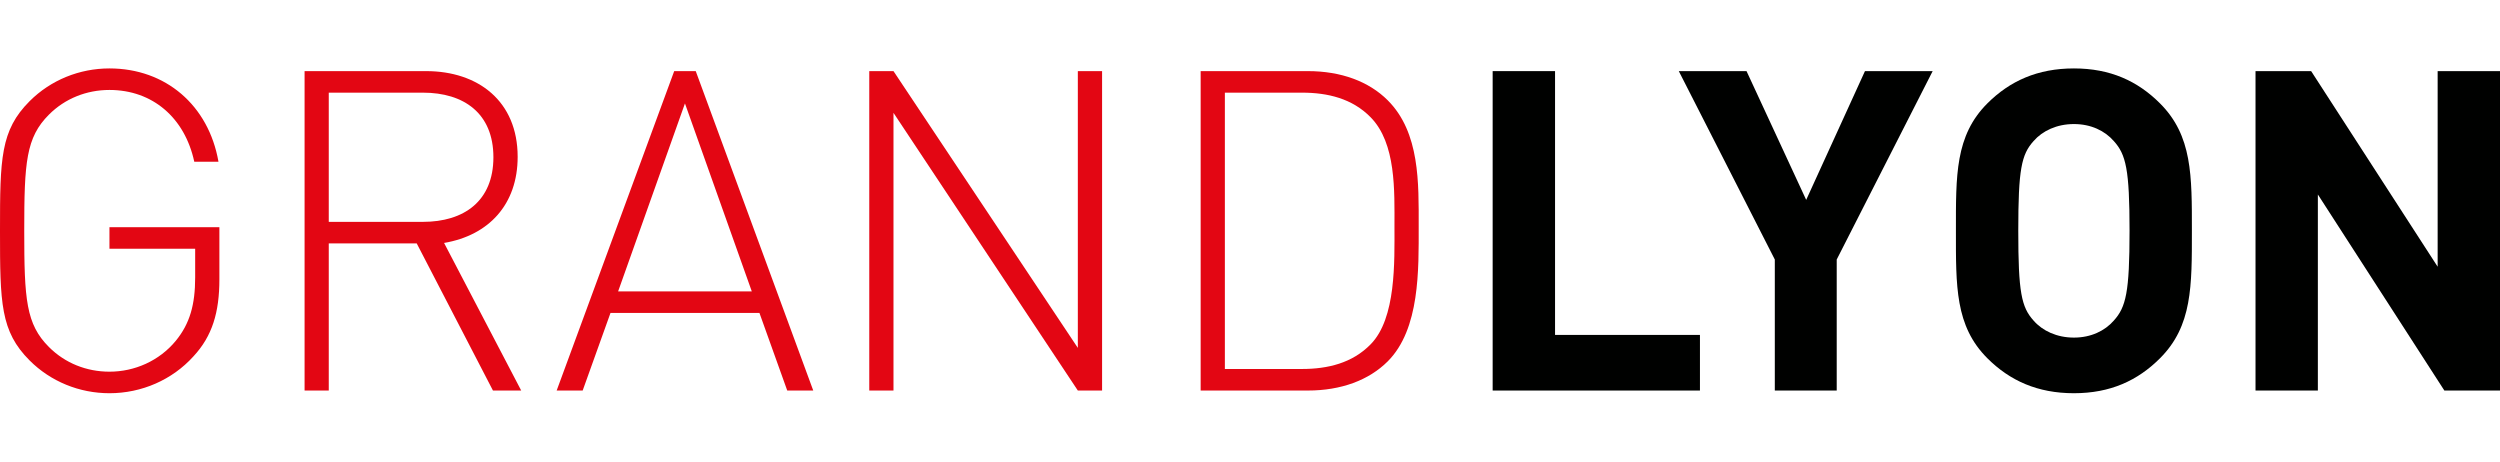
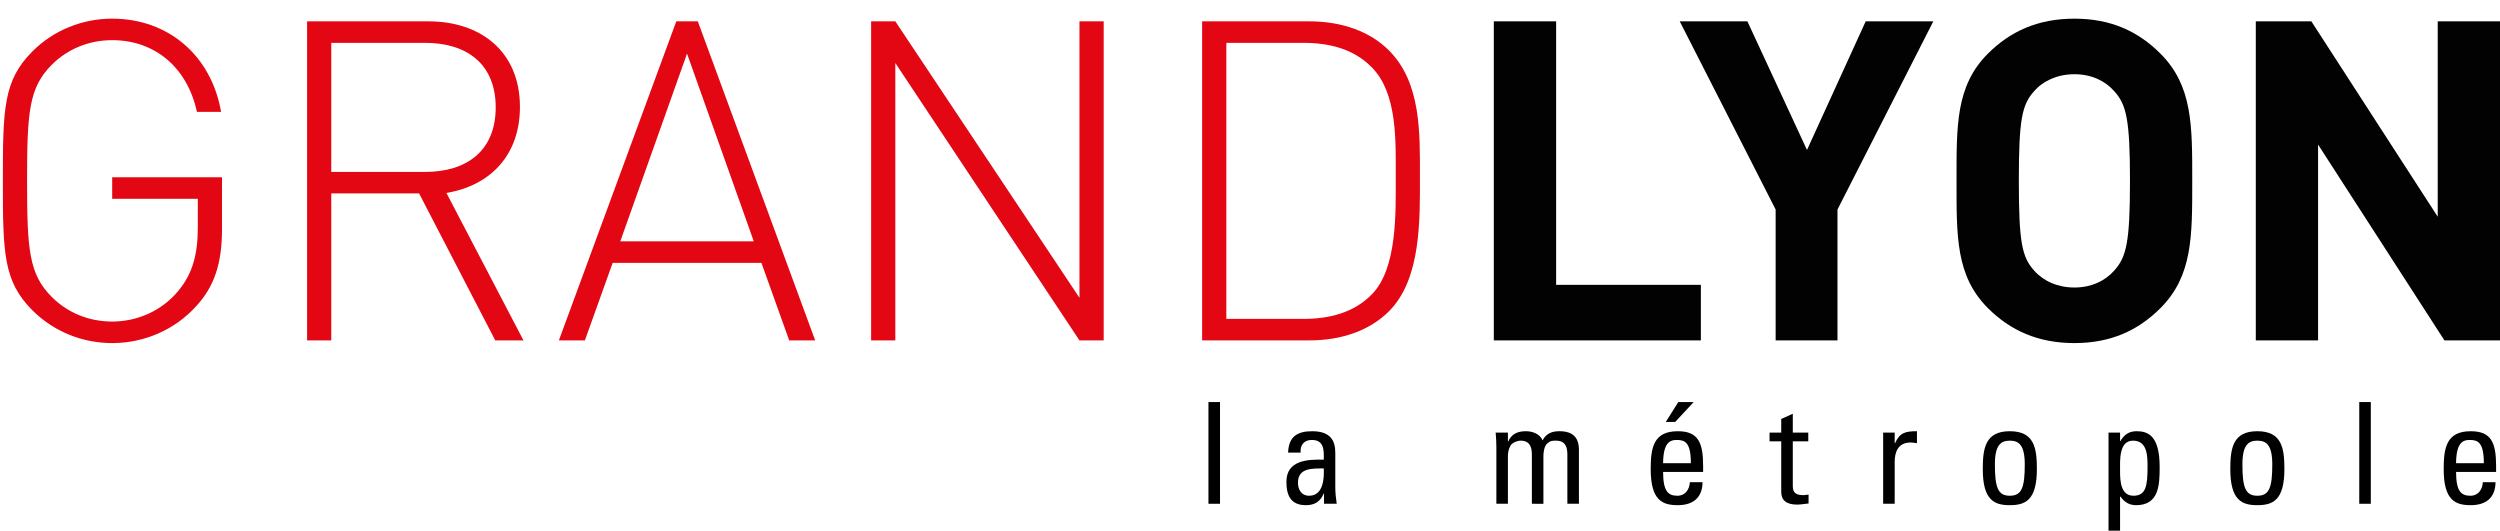
- <svg xmlns="http://www.w3.org/2000/svg" version="1.1" id="Calque_1" x="0px" y="0px" width="589.386px" height="108.837px" viewBox="0 0 589.386 108.837" enable-background="new 0 0 589.386 108.837" xml:space="preserve">
+ <svg xmlns="http://www.w3.org/2000/svg" version="1.1" id="Calque_1" x="0px" y="0px" width="503.79px" height="106.939px" viewBox="58.579 -0.17 503.79 106.939" enable-background="new 58.579 -0.17 503.79 106.939" xml:space="preserve">
  <g>
-     <path fill="#E30613" d="M45.589,84.032c-4.971,5.499-12.167,8.672-19.785,8.672c-7.082,0-13.848-2.751-18.819-7.724   C0.11,78.109,0,71.443,0,54.419c0-17.03,0.11-23.691,6.985-30.569c4.971-4.971,11.736-7.718,18.819-7.718   c13.223,0,23.375,8.67,25.702,21.997H45.8c-2.226-10.366-9.836-16.922-19.996-16.922c-5.393,0-10.469,2.012-14.271,5.821   C6.14,32.421,5.714,38.236,5.714,54.419c0,16.179,0.427,21.999,5.819,27.388c3.801,3.811,8.877,5.819,14.271,5.819   c5.925,0,11.744-2.538,15.655-7.298c3.281-4.016,4.553-8.457,4.553-14.91v-6.772H25.804V53.57h25.917v12.268   C51.721,73.664,50.031,79.268,45.589,84.032" />
-     <path fill="#E30613" d="M99.722,21.844H77.508v30.459h22.214c9.624,0,16.601-4.865,16.601-15.231   C116.323,26.705,109.346,21.844,99.722,21.844 M116.217,92.071L98.239,57.376H77.508v34.695h-5.702V16.766h28.654   c12.268,0,21.58,7.085,21.58,20.202c0,11.21-6.774,18.51-17.349,20.307l18.185,34.796H116.217z" />
-     <path fill="#E30613" d="M161.481,24.382l-15.756,44.312h31.513L161.481,24.382 M185.595,92.071l-6.555-18.299h-35.111   l-6.562,18.299h-6.132l27.712-75.305h5.076l27.704,75.305H185.595z" />
-     <polyline fill="#E30613" points="254.104,92.071 210.643,26.602 210.643,92.071 204.934,92.071 204.934,16.766 210.643,16.766    254.104,82.018 254.104,16.766 259.822,16.766 259.822,92.071 254.104,92.071  " />
-     <path fill="#E30613" d="M323.14,27.657c-4.333-4.439-10.152-5.814-16.183-5.814h-18.189v65.147h18.189   c6.031,0,11.85-1.373,16.183-5.821c6.027-6.13,5.612-19.457,5.612-27.808C328.752,45.002,329.167,33.796,323.14,27.657    M327.161,85.195c-4.442,4.439-10.993,6.875-18.827,6.875h-25.275V16.766h25.275c7.834,0,14.384,2.437,18.827,6.878   c7.619,7.612,7.302,19.562,7.302,29.718C334.462,63.512,334.779,77.577,327.161,85.195z" />
-     <polyline fill="#000100" points="351.9,92.071 351.9,16.766 366.609,16.766 366.609,78.958 400.77,78.958 400.77,92.071    351.9,92.071  " />
-     <polyline fill="#000100" points="433.014,61.183 433.014,92.071 418.419,92.071 418.419,61.183 395.783,16.766 411.751,16.766    425.818,47.126 439.674,16.766 455.634,16.766 433.014,61.183  " />
-     <path fill="#000100" d="M498.351,33.268c-2.124-2.436-5.389-4.022-9.417-4.022c-4.02,0-7.407,1.586-9.519,4.022   c-2.859,3.172-3.598,6.662-3.598,21.152c0,14.488,0.739,17.974,3.598,21.15c2.112,2.432,5.499,4.02,9.519,4.02   c4.028,0,7.293-1.588,9.417-4.02c2.855-3.176,3.7-6.662,3.7-21.15C502.051,39.93,501.206,36.439,498.351,33.268 M509.239,84.454   c-5.283,5.287-11.736,8.25-20.305,8.25c-8.569,0-15.123-2.962-20.41-8.25c-7.615-7.612-7.407-17.028-7.407-30.035   c0-13.013-0.207-22.423,7.407-30.037c5.287-5.29,11.842-8.25,20.41-8.25c8.568,0,15.022,2.96,20.305,8.25   c7.618,7.614,7.509,17.023,7.509,30.037C516.748,67.427,516.857,76.842,509.239,84.454z" />
-     <polyline fill="#000100" points="576.269,92.071 546.446,45.851 546.446,92.071 531.749,92.071 531.749,16.766 544.862,16.766    574.686,62.878 574.686,16.766 589.386,16.766 589.386,92.071 576.269,92.071  " />
+     <path fill="#E30613" d="M98.08,61.562c-4.244,4.695-10.388,7.405-16.892,7.405c-6.046,0-11.823-2.349-16.067-6.594   c-5.87-5.867-5.964-11.558-5.964-26.094c0-14.54,0.094-20.227,5.964-26.099c4.244-4.244,10.021-6.59,16.067-6.59   c11.289,0,19.958,7.403,21.944,18.78H98.26c-1.901-8.85-8.398-14.448-17.073-14.448c-4.605,0-8.939,1.718-12.184,4.97   c-4.604,4.605-4.968,9.57-4.968,23.386c0,13.814,0.364,18.782,4.968,23.383c3.245,3.254,7.579,4.968,12.184,4.968   c5.059,0,10.027-2.167,13.366-6.231c2.802-3.429,3.887-7.221,3.887-12.73v-5.782H81.187v-4.334h22.128v10.475   C103.315,52.71,101.873,57.495,98.08,61.562" />
+     <path fill="#E30613" d="M144.298,8.466h-18.966v26.006h18.966c8.217,0,14.174-4.154,14.174-13.004   C158.472,12.617,152.515,8.466,144.298,8.466 M158.382,68.426l-15.35-29.622h-17.7v29.622h-4.868V4.131h24.465   c10.475,0,18.425,6.049,18.425,17.248c0,9.571-5.783,15.803-14.812,17.338l15.526,29.709   C164.067,68.426,158.382,68.426,158.382,68.426z" />
+     <path fill="#E30613" d="M197.027,10.634l-13.453,37.833h26.906L197.027,10.634 M217.616,68.426l-5.596-15.623h-29.978   l-5.603,15.623h-5.236l23.66-64.295h4.334l23.653,64.295C222.851,68.426,217.616,68.426,217.616,68.426z" />
+     <polyline fill="#E30613" points="276.108,68.426 239.001,12.529 239.001,68.426 234.127,68.426 234.127,4.131 239.001,4.131    276.108,59.842 276.108,4.131 280.99,4.131 280.99,68.426 276.108,68.426  " />
+     <path fill="#E30613" d="M335.051,13.43c-3.7-3.79-8.668-4.963-13.817-4.963h-15.529v55.622h15.529   c5.149,0,10.117-1.172,13.817-4.97c5.145-5.234,4.792-16.612,4.792-23.742C339.842,28.239,340.196,18.671,335.051,13.43    M338.483,62.556c-3.793,3.79-9.386,5.87-16.074,5.87h-21.58V4.131h21.58c6.689,0,12.281,2.081,16.074,5.872   c6.505,6.499,6.234,16.701,6.234,25.373C344.718,44.043,344.988,56.051,338.483,62.556z" />
+     <polyline fill="#020203" points="359.606,68.426 359.606,4.131 372.164,4.131 372.164,57.23 401.33,57.23 401.33,68.426    359.606,68.426  " />
+     <polyline fill="#020203" points="428.86,42.054 428.86,68.426 416.399,68.426 416.399,42.054 397.073,4.131 410.706,4.131    422.716,30.052 434.546,4.131 448.173,4.131 428.86,42.054  " />
+     <path fill="#020203" d="M484.645,18.22c-1.813-2.08-4.601-3.434-8.04-3.434c-3.432,0-6.325,1.354-8.127,3.434   c-2.441,2.708-3.072,5.688-3.072,18.059c0,12.369,0.631,15.346,3.072,18.058c1.803,2.077,4.695,3.432,8.127,3.432   c3.44,0,6.227-1.356,8.04-3.432c2.438-2.711,3.159-5.688,3.159-18.058C487.803,23.908,487.082,20.928,484.645,18.22 M493.94,61.923   c-4.511,4.514-10.021,7.044-17.336,7.044c-7.316,0-12.912-2.529-17.426-7.044c-6.501-6.499-6.325-14.538-6.325-25.644   c0-11.111-0.177-19.144,6.325-25.645c4.515-4.516,10.111-7.044,17.426-7.044c7.316,0,12.825,2.528,17.336,7.044   c6.504,6.501,6.411,14.534,6.411,25.645C500.351,47.385,500.445,55.423,493.94,61.923z" />
+     <polyline fill="#020203" points="551.17,68.426 525.707,28.964 525.707,68.426 513.159,68.426 513.159,4.131 524.355,4.131    549.818,43.501 549.818,4.131 562.369,4.131 562.369,68.426 551.17,68.426  " />
+     <g>
+       <path d="M485.806,88.714h0.059c0.794-1.333,1.785-1.987,3.29-1.987c2.299,0,4.629,0.909,4.629,7.21    c0,3.576-0.114,7.694-4.739,7.694c-1.363,0-2.358-0.596-3.152-1.732h-0.086v6.87h-2.326V87.011h2.326V88.714z M491.343,93.937    c0-2.156,0-5.308-2.927-5.308c-2.864,0-2.611,3.974-2.611,6.159c0,1.902,0.114,4.941,2.697,4.941    C491.004,99.73,491.343,97.771,491.343,93.937z" />
+       <path d="M325.391,99.275h-0.055c-0.711,1.645-1.817,2.356-3.606,2.356c-3.038,0-3.918-1.959-3.918-4.712    c0-4.344,4.258-4.542,7.524-4.457c0.055-1.902,0.083-3.975-2.413-3.975c-1.56,0-2.385,1.051-2.243,2.556h-2.528    c0.114-3.208,1.817-4.315,4.857-4.315c3.689,0,4.653,1.902,4.653,4.315v6.898c0,1.135,0.114,2.299,0.284,3.406h-2.555V99.275    L325.391,99.275z M320.142,97.089c0,1.391,0.679,2.64,2.24,2.64c1.422,0,3.179-0.881,2.954-5.508    C323.12,94.25,320.142,94.052,320.142,97.089z" />
+       <path d="M367.275,101.347v-9.935c0-1.448-0.399-2.782-2.271-2.782c-0.711,0-1.675,0.426-2.015,0.965    c-0.426,0.709-0.541,1.561-0.541,2.099v9.653h-2.326V89.992c0-0.994-0.059-1.987-0.142-2.98h2.469v1.787h0.059    c0.679-1.532,1.9-2.072,3.575-2.072c1.307,0,2.812,0.539,3.349,1.845c0.794-1.533,2.101-1.845,3.408-1.845    c1.505,0,3.918,0.34,3.918,3.719v10.901h-2.33v-9.935c0-1.448-0.395-2.782-2.271-2.782c-0.881,0-1.134,0.028-1.758,0.539    c-0.683,0.569-0.798,1.987-0.798,2.526v9.653L367.275,101.347L367.275,101.347z" />
+       <path d="M393.72,94.931c0,4.003,1.081,4.798,2.899,4.798c1.588,0,2.413-1.278,2.496-2.725h2.555    c-0.028,3.179-1.987,4.627-4.996,4.627c-3.038,0-5.451-0.909-5.451-7.239c0-4.201,0.482-7.664,5.451-7.664    c4.088,0,5.111,2.242,5.111,6.983v1.221L393.72,94.931L393.72,94.931z M399.313,93.171c0-4.173-1.161-4.685-2.867-4.685    c-1.473,0-2.694,0.711-2.725,4.685H399.313z M399.881,80.85l-3.717,4.003h-1.904l2.528-4.003H399.881z" />
+       <path d="M417.526,87.012v-2.755l2.33-1.051v3.805h3.121v1.759h-3.121v8.772c0,0.909,0,2.072,2.129,2.072    c0.17,0,0.538-0.057,1.051-0.112v1.787c-0.766,0.057-1.536,0.227-2.302,0.227c-2.212,0-3.208-0.908-3.208-2.555v-10.19h-2.354    v-1.759L417.526,87.012L417.526,87.012z" />
+       <path d="M440.389,89.168h0.059c0.964-2.186,2.156-2.441,4.428-2.441v2.413c-0.198-0.029-0.426-0.057-0.624-0.085    c-0.198-0.029-0.399-0.057-0.624-0.057c-2.583,0-3.238,1.959-3.238,3.888v8.46h-2.326V87.011h2.326V89.168z" />
+       <path d="M458.141,94.391c0-4.201,0.482-7.664,5.45-7.664c4.969,0,5.451,3.464,5.451,7.664c0,6.331-2.413,7.239-5.451,7.239    C460.554,101.631,458.141,100.723,458.141,94.391z M466.601,93.398c0-3.918-1.221-4.769-3.009-4.769s-3.009,0.851-3.009,4.769    c0,4.655,0.596,6.331,3.009,6.331C466.005,99.73,466.601,98.053,466.601,93.398z" />
+       <path d="M508.02,94.391c0-4.201,0.482-7.664,5.451-7.664s5.45,3.464,5.45,7.664c0,6.331-2.414,7.239-5.45,7.239    C510.434,101.631,508.02,100.723,508.02,94.391z M516.48,93.398c0-3.918-1.221-4.769-3.009-4.769    c-1.789,0-3.009,0.851-3.009,4.769c0,4.655,0.596,6.331,3.009,6.331C515.885,99.73,516.48,98.053,516.48,93.398z" />
+       <path d="M536.334,101.347h-2.326V80.85h2.326V101.347z" />
+       <path d="M553.518,94.931c0,4.003,1.082,4.798,2.898,4.798c1.588,0,2.414-1.278,2.496-2.725h2.555    c-0.028,3.179-1.986,4.627-4.996,4.627c-3.038,0-5.451-0.909-5.451-7.239c0-4.201,0.482-7.664,5.451-7.664    c4.088,0,5.111,2.242,5.111,6.983v1.221L553.518,94.931L553.518,94.931z M559.11,93.171c0-4.173-1.162-4.685-2.868-4.685    c-1.473,0-2.693,0.711-2.725,4.685H559.11z" />
+       <path d="M304.432,101.347h-2.33V80.85h2.33V101.347z" />
+     </g>
  </g>
</svg>
